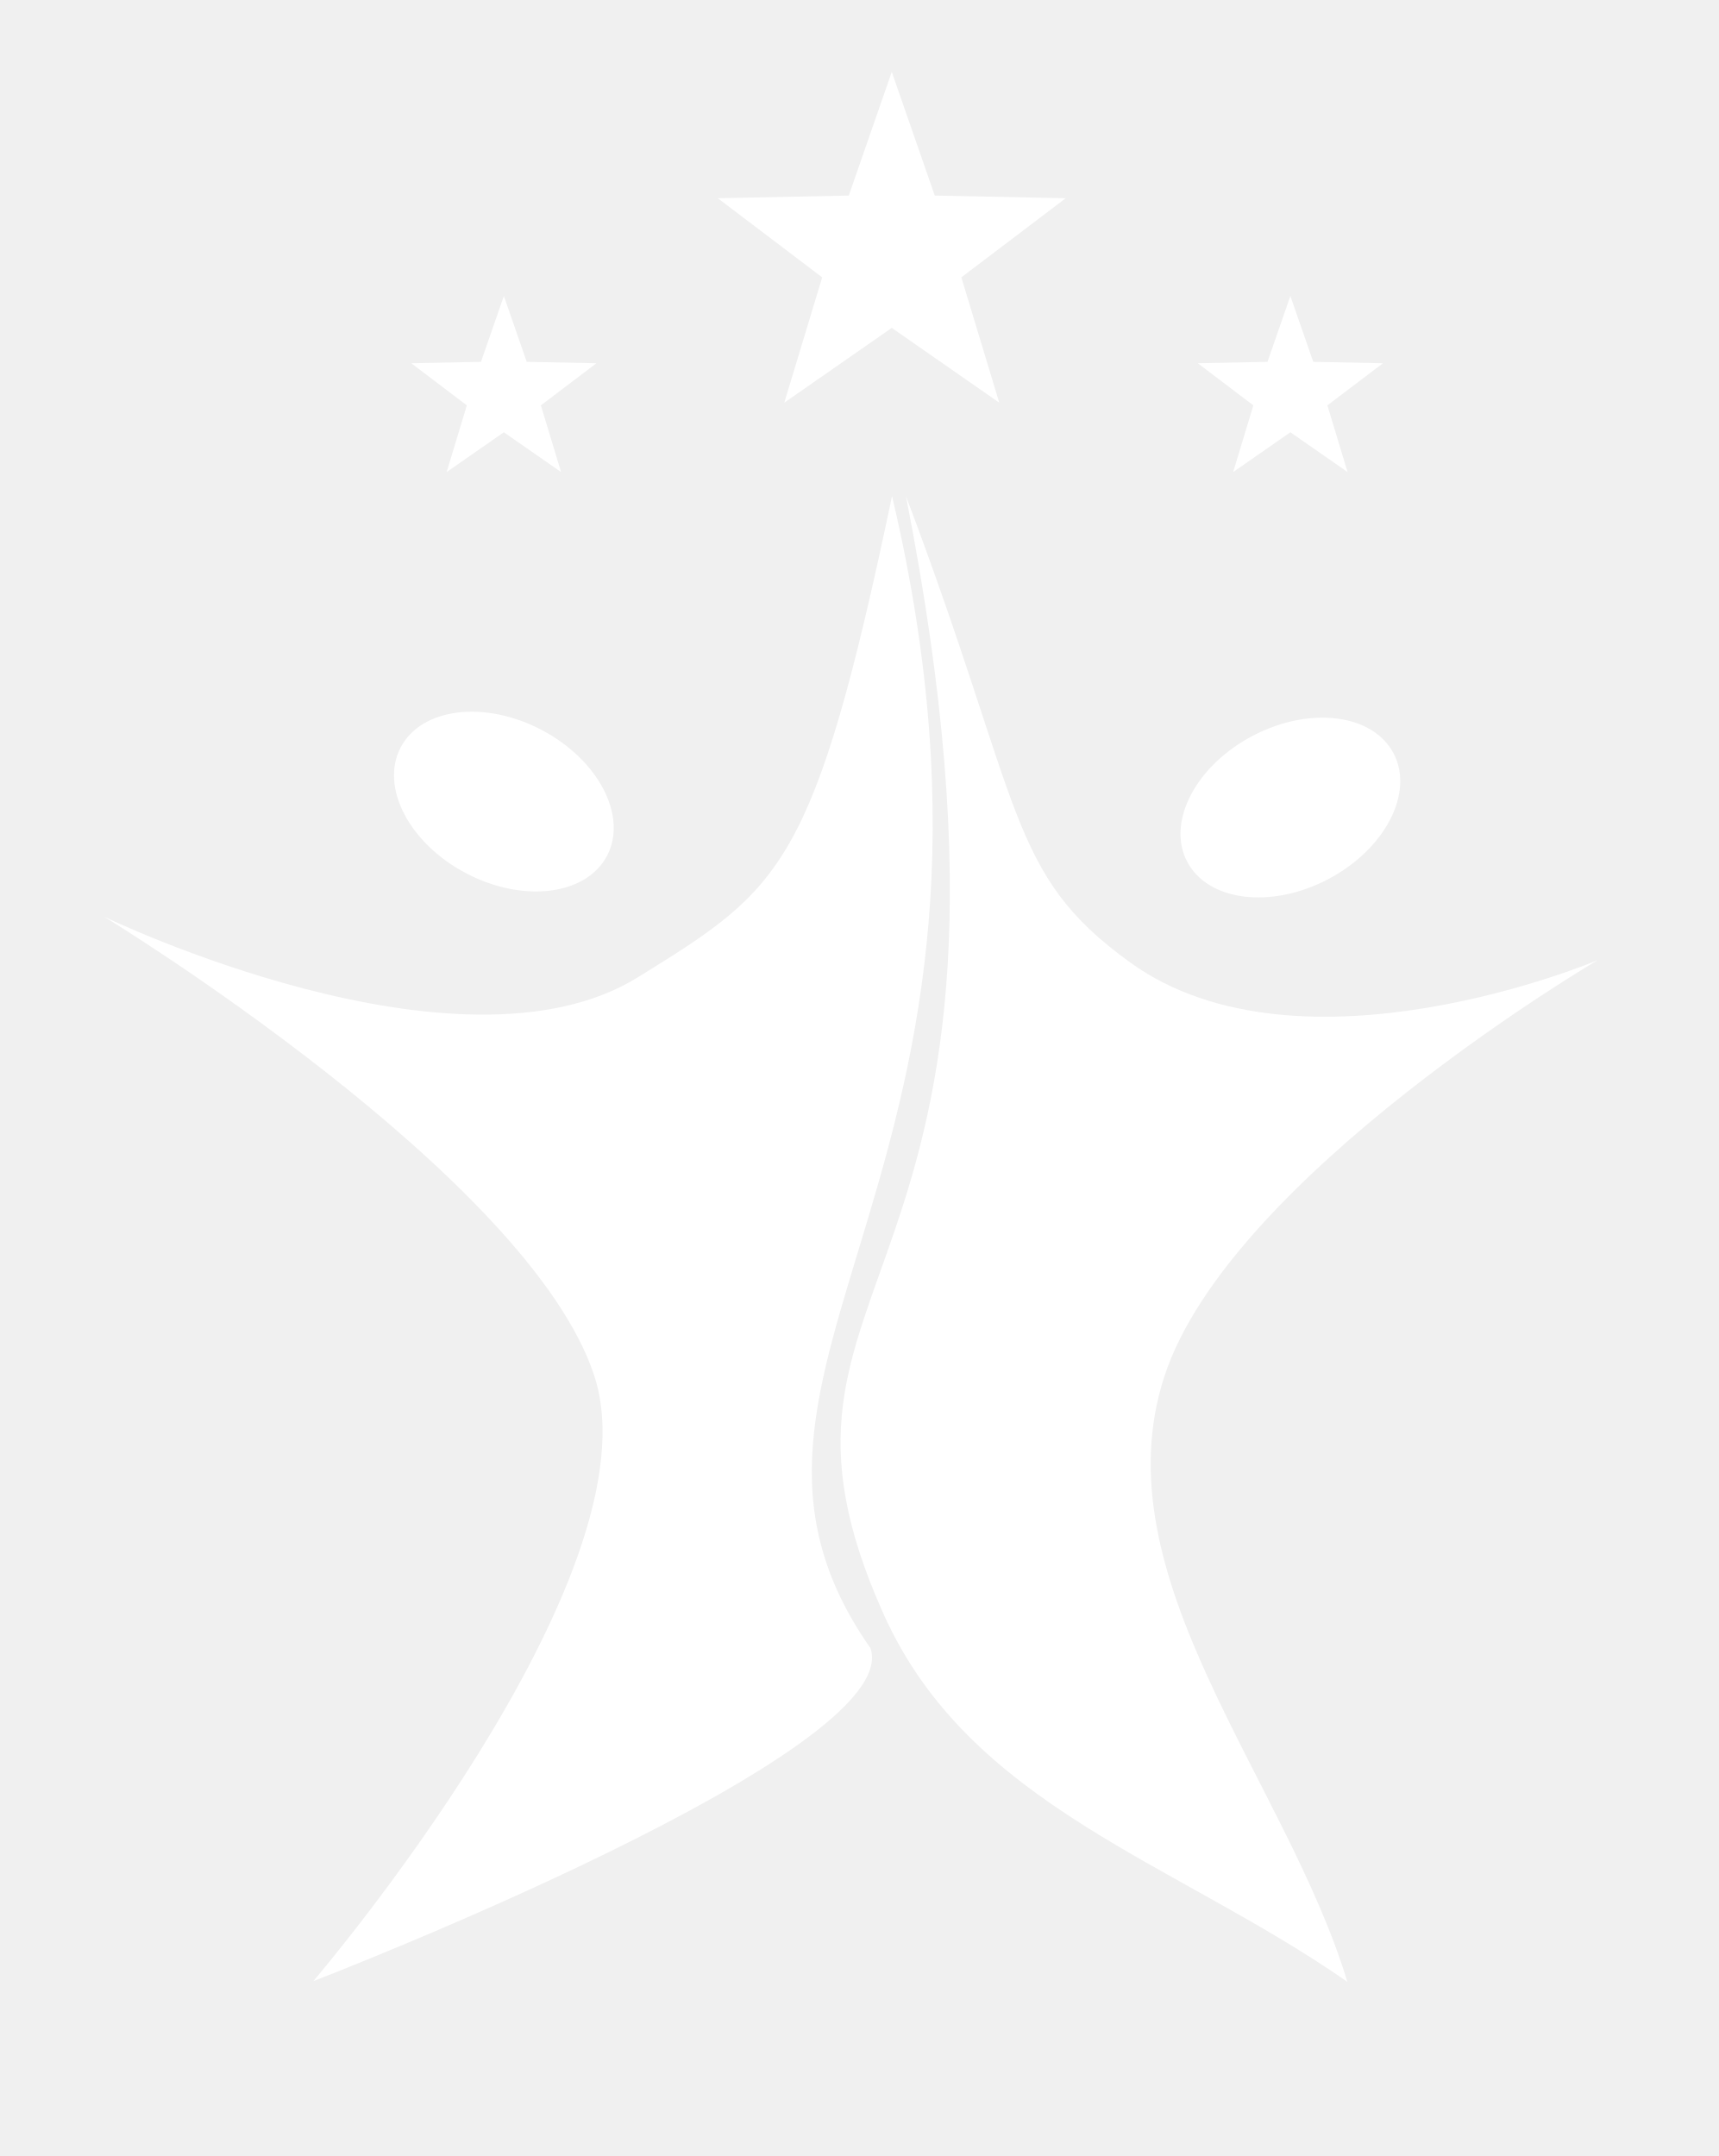
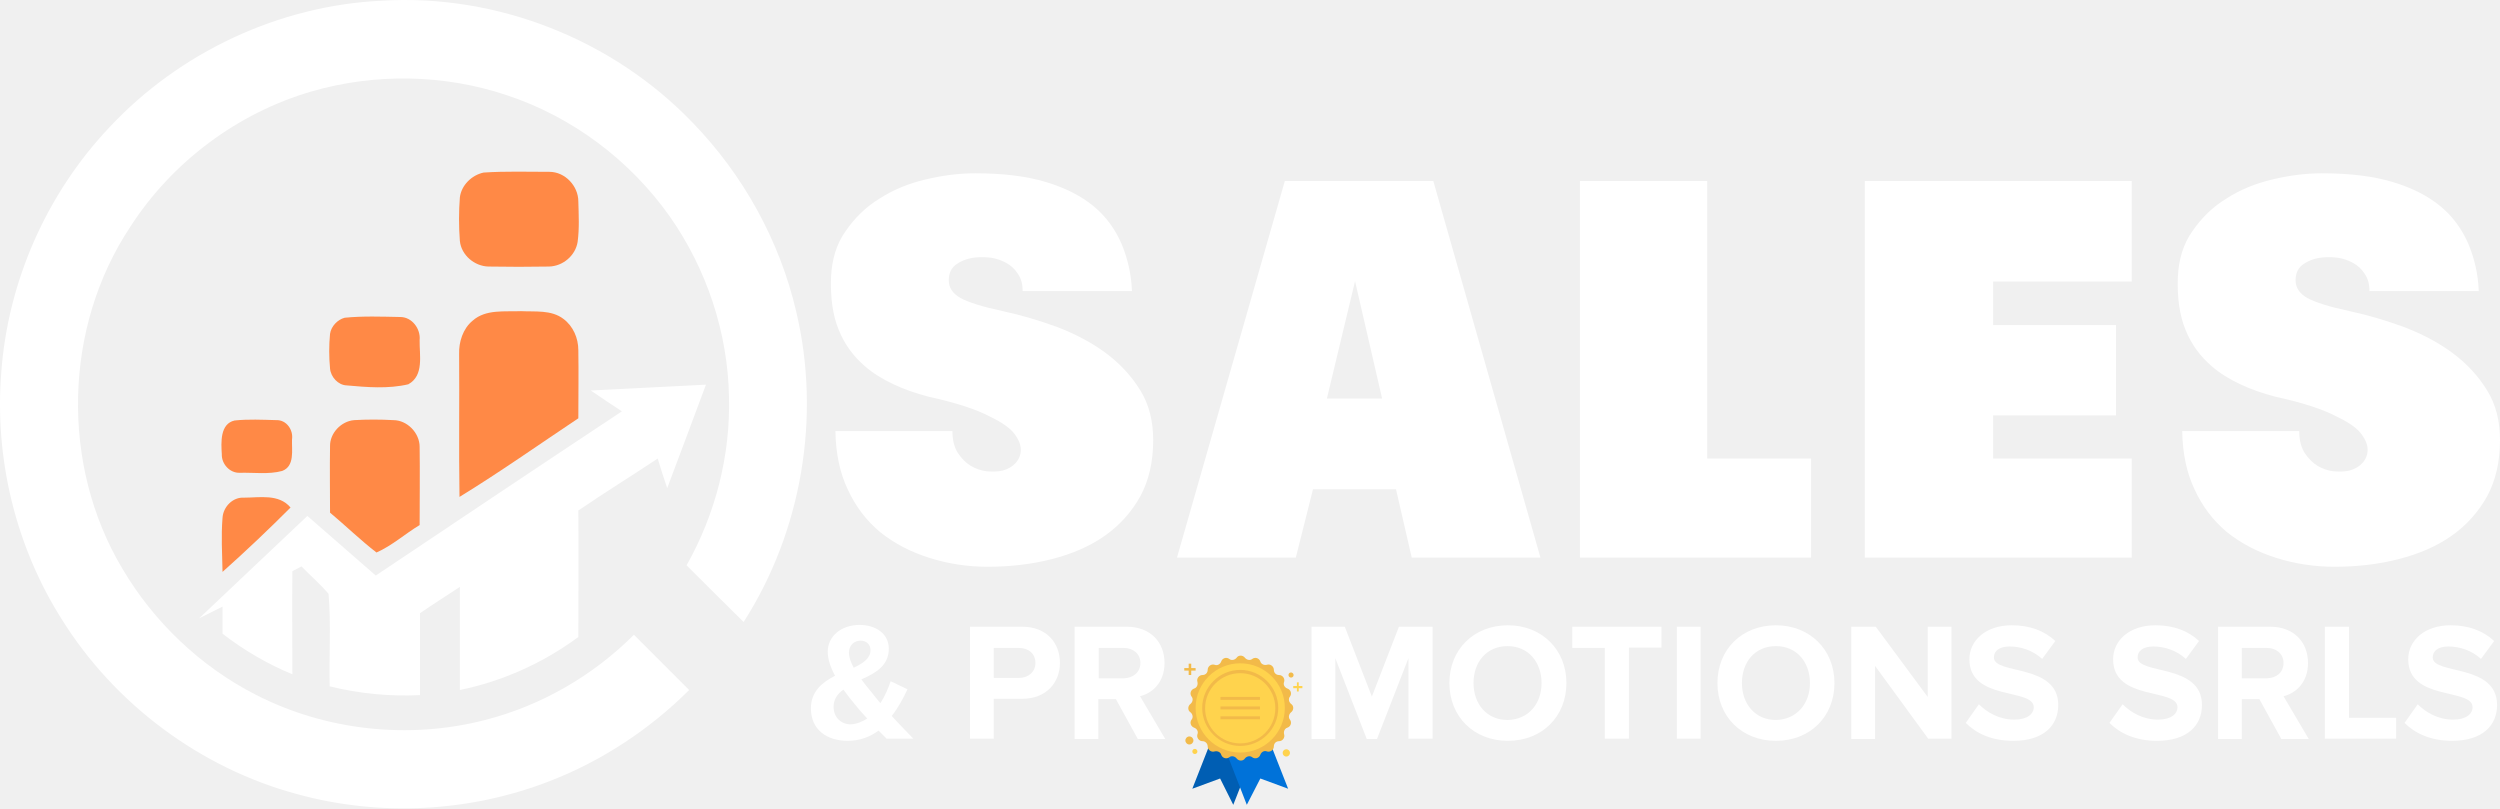
- <svg xmlns="http://www.w3.org/2000/svg" xmlns:xlink="http://www.w3.org/1999/xlink" x="0pt" y="250.65pt" width="184.863pt" height="231.937pt" viewBox="0 250.65 184.863 231.937">
+ <svg xmlns="http://www.w3.org/2000/svg" xmlns:xlink="http://www.w3.org/1999/xlink" x="78.962pt" y="778.946pt" width="682.923pt" height="220.818pt" viewBox="78.962 778.946 682.923 220.818">
  <g id="1">
-     <defs>
-       <g id="2">
-         <defs>
-           <path id="3" d="M95.921,258.385 C95.921,258.385,100.546,271.69,100.546,271.69 C100.546,271.69,114.629,271.977,114.629,271.977 C114.629,271.977,103.404,280.487,103.404,280.487 C103.404,280.487,107.483,293.969,107.483,293.969 C107.483,293.969,95.921,285.923,95.921,285.923 C95.921,285.923,84.359,293.969,84.359,293.969 C84.359,293.969,88.438,280.487,88.438,280.487 C88.438,280.487,77.214,271.977,77.214,271.977 C77.214,271.977,91.297,271.69,91.297,271.69 C91.297,271.69,95.921,258.385,95.921,258.385 z" />
-         </defs>
-         <use xlink:href="#3" style="fill:#ffffff;fill-opacity:1;fill-rule:nonzero;opacity:1;stroke:none;" />
-       </g>
-     </defs>
-     <use xlink:href="#2" />
-     <defs>
-       <g id="4">
-         <defs>
-           <path id="5" d="M93.624,427.946 C72.347,397.556,113.207,377.172,95.95,304.018 C87.536,344.048,84.087,346.206,68.595,355.793 C49.343,367.708,11.2,349.267,11.2,349.267 C11.2,349.267,56.929,377.13,63.934,398.69 C70.939,420.249,33.698,463.779,33.698,463.779 C33.698,463.779,97.541,439.168,93.624,427.946 z" />
-         </defs>
-         <use xlink:href="#5" style="fill:#ffffff;fill-opacity:1;fill-rule:evenodd;opacity:1;stroke:none;" />
-       </g>
-     </defs>
-     <use xlink:href="#4" />
-     <defs>
-       <g id="6">
-         <defs>
-           <path id="7" d="M97.445,304.018 C110.154,337.606,108.315,344.625,121.572,354.195 C139.953,367.463,171.841,353.946,171.841,353.946 C171.841,353.946,132.236,377.196,125.231,398.755 C118.226,420.315,138.359,442.15,144.924,463.848 C126.361,450.931,104.334,444.953,95.058,424.328 C78.014,386.431,114.654,391.572,97.445,304.018 z" />
-         </defs>
-         <use xlink:href="#7" style="fill:#ffffff;fill-opacity:1;fill-rule:evenodd;opacity:1;stroke:none;" />
-       </g>
-     </defs>
-     <use xlink:href="#6" />
-     <defs>
-       <g id="8">
-         <defs>
-           <path id="9" d="M54.196,282.495 C54.196,282.495,56.657,289.576,56.657,289.576 C56.657,289.576,64.152,289.728,64.152,289.728 C64.152,289.728,58.178,294.257,58.178,294.257 C58.178,294.257,60.349,301.433,60.349,301.433 C60.349,301.433,54.196,297.151,54.196,297.151 C54.196,297.151,48.043,301.433,48.043,301.433 C48.043,301.433,50.213,294.257,50.213,294.257 C50.213,294.257,44.24,289.728,44.24,289.728 C44.24,289.728,51.735,289.576,51.735,289.576 C51.735,289.576,54.196,282.495,54.196,282.495 z" />
-         </defs>
-         <use xlink:href="#9" style="fill:#ffffff;fill-opacity:1;fill-rule:nonzero;opacity:1;stroke:none;" />
-       </g>
-     </defs>
-     <use xlink:href="#8" />
-     <defs>
-       <g id="10">
-         <defs>
-           <path id="11" d="M138.795,282.495 C138.795,282.495,141.257,289.576,141.257,289.576 C141.257,289.576,148.752,289.728,148.752,289.728 C148.752,289.728,142.778,294.257,142.778,294.257 C142.778,294.257,144.949,301.433,144.949,301.433 C144.949,301.433,138.795,297.151,138.795,297.151 C138.795,297.151,132.642,301.433,132.642,301.433 C132.642,301.433,134.813,294.257,134.813,294.257 C134.813,294.257,128.839,289.728,128.839,289.728 C128.839,289.728,136.334,289.576,136.334,289.576 C136.334,289.576,138.795,282.495,138.795,282.495 z" />
-         </defs>
-         <use xlink:href="#11" style="fill:#ffffff;fill-opacity:1;fill-rule:nonzero;opacity:1;stroke:none;" />
-       </g>
-     </defs>
-     <use xlink:href="#10" />
-     <defs>
-       <g id="12">
-         <defs>
-           <path id="13" d="M58.246,329.168 C64.376,332.386,67.533,338.448,65.296,342.709 C63.06,346.97,56.277,347.816,50.146,344.598 C44.016,341.38,40.859,335.317,43.096,331.056 C45.332,326.795,52.115,325.95,58.246,329.168 z" />
-         </defs>
-         <use xlink:href="#13" style="fill:#ffffff;fill-opacity:1;fill-rule:evenodd;opacity:1;stroke:none;" />
-       </g>
-     </defs>
-     <use xlink:href="#12" />
-     <defs>
-       <g id="14">
-         <defs>
-           <path id="15" d="M134.746,329.807 C128.615,333.025,125.458,339.088,127.695,343.349 C129.931,347.61,136.714,348.456,142.845,345.238 C148.975,342.02,152.132,335.957,149.896,331.696 C147.659,327.435,140.876,326.59,134.746,329.807 z" />
-         </defs>
-         <use xlink:href="#15" style="fill:#ffffff;fill-opacity:1;fill-rule:evenodd;opacity:1;stroke:none;" />
-       </g>
-     </defs>
-     <use xlink:href="#14" />
+     </g>
+   <g id="2">
+     <defs>
+       <g id="3">
+         <defs>
+           <path id="4" d="M414.157,970.23 C414.157,970.23,404.667,994.404,404.667,994.404 C404.667,994.404,412.259,991.607,412.259,991.607 C412.259,991.607,415.855,998.799,415.855,998.799 C415.855,998.799,425.345,974.625,425.345,974.625 z" />
+         </defs>
+         <use xlink:href="#4" style="fill:#005eb3;fill-opacity:1;fill-rule:evenodd;opacity:1;stroke:none;" />
+       </g>
+     </defs>
+     <use xlink:href="#3" />
+     <defs>
+       <g id="5">
+         <defs>
+           <path id="6" d="M421.349,970.23 C421.349,970.23,430.839,994.404,430.839,994.404 C430.839,994.404,423.247,991.607,423.247,991.607 C423.247,991.607,419.551,998.799,419.551,998.799 C419.551,998.799,410.161,974.625,410.161,974.625 z" />
+         </defs>
+         <use xlink:href="#6" style="fill:#0072d9;fill-opacity:1;fill-rule:evenodd;opacity:1;stroke:none;" />
+       </g>
+     </defs>
+     <use xlink:href="#5" />
+     <defs>
+       <g id="7">
+         <defs>
+           <path id="8" d="M431.638,971.229 C431.638,971.229,431.638,971.229,431.638,971.229 C431.039,970.73,430.839,969.831,431.338,969.231 C431.938,968.432,431.538,967.333,430.639,967.034 C429.84,966.734,429.44,965.935,429.74,965.235 C429.74,965.235,429.74,965.235,429.74,965.235 C430.04,964.336,429.341,963.337,428.342,963.337 C427.542,963.337,426.943,962.738,426.943,961.939 C426.943,960.94,425.944,960.241,425.045,960.54 C424.246,960.74,423.447,960.341,423.247,959.641 C422.947,958.742,421.849,958.343,421.049,958.942 C420.45,959.442,419.551,959.242,419.052,958.642 C418.452,957.843,417.254,957.843,416.754,958.642 C416.255,959.242,415.356,959.442,414.756,958.942 C413.957,958.343,412.858,958.742,412.559,959.641 C412.259,960.44,411.46,960.84,410.76,960.54 C410.76,960.54,410.76,960.54,410.76,960.54 C409.861,960.241,408.862,960.94,408.862,961.939 C408.862,962.738,408.263,963.337,407.464,963.337 C406.465,963.337,405.766,964.336,406.066,965.235 C406.066,965.235,406.066,965.235,406.066,965.235 C406.265,966.035,405.866,966.834,405.166,967.034 C404.267,967.333,403.868,968.432,404.467,969.231 C404.967,969.831,404.767,970.73,404.168,971.229 C404.168,971.229,404.168,971.229,404.168,971.229 C403.368,971.828,403.368,973.027,404.168,973.527 C404.767,974.026,404.967,974.925,404.467,975.524 C403.868,976.324,404.267,977.422,405.166,977.722 C405.966,978.022,406.365,978.821,406.066,979.52 C405.766,980.419,406.465,981.418,407.464,981.418 C408.263,981.418,408.862,982.117,408.862,982.817 C408.862,983.816,409.861,984.515,410.76,984.215 C410.76,984.215,410.76,984.215,410.76,984.215 C411.56,984.015,412.359,984.415,412.559,985.114 C412.858,986.013,413.957,986.413,414.756,985.814 C415.356,985.314,416.255,985.514,416.754,986.113 C416.754,986.113,416.754,986.113,416.754,986.113 C417.353,986.912,418.552,986.912,419.052,986.113 C419.052,986.113,419.052,986.113,419.052,986.113 C419.551,985.514,420.45,985.314,421.049,985.814 C421.849,986.413,422.947,986.013,423.247,985.114 C423.547,984.315,424.346,983.916,425.045,984.215 C425.944,984.515,426.943,983.816,426.943,982.817 C426.943,982.018,427.542,981.418,428.342,981.418 C429.341,981.418,430.04,980.419,429.74,979.52 C429.54,978.721,429.94,977.922,430.639,977.722 C431.538,977.422,431.938,976.324,431.338,975.524 C430.839,974.925,431.039,974.026,431.638,973.527 C431.638,973.527,431.638,973.527,431.638,973.527 C432.437,972.927,432.437,971.729,431.638,971.229 z" />
+         </defs>
+         <use xlink:href="#8" style="fill:#f2ba49;fill-opacity:1;fill-rule:evenodd;opacity:1;stroke:none;" />
+       </g>
+     </defs>
+     <use xlink:href="#7" />
+     <defs>
+       <g id="9">
+         <defs>
+           <path id="10" d="M429.94,972.328 C429.94,979.058,424.484,984.515,417.753,984.515 C411.022,984.515,405.566,979.058,405.566,972.328 C405.566,965.597,411.022,960.141,417.753,960.141 C424.484,960.141,429.94,965.597,429.94,972.328" />
+         </defs>
+         <use xlink:href="#10" style="fill:#ffd34d;fill-opacity:1;fill-rule:evenodd;opacity:1;stroke:none;" />
+       </g>
+     </defs>
+     <use xlink:href="#9" />
+     <g id="11">
+       <defs>
+         <g id="12">
+           <defs>
+             <path id="13" d="M417.753,982.717 C412.059,982.717,407.364,978.022,407.364,972.328 C407.364,966.634,412.059,961.939,417.753,961.939 C423.447,961.939,428.142,966.634,428.142,972.328 C428.142,978.122,423.447,982.717,417.753,982.717 z M417.753,962.838 C412.459,962.838,408.163,967.133,408.163,972.428 C408.163,977.722,412.459,982.017,417.753,982.017 C423.047,982.017,427.343,977.722,427.343,972.428 C427.343,967.133,423.047,962.838,417.753,962.838 z" />
+           </defs>
+           <use xlink:href="#13" style="fill:#f2ba49;fill-opacity:1;fill-rule:evenodd;opacity:1;stroke:none;" />
+         </g>
+       </defs>
+       <use xlink:href="#12" />
+     </g>
+     <g id="14">
+       <defs>
+         <g id="15">
+           <defs>
+             <path id="16" d="M412.359,969.331 C415.955,969.331,419.551,969.331,423.147,969.331 C423.147,969.597,423.147,969.864,423.147,970.13 C419.551,970.13,415.955,970.13,412.359,970.13 C412.359,969.864,412.359,969.597,412.359,969.331 z" />
+           </defs>
+           <use xlink:href="#16" style="fill:#f2ba49;fill-opacity:1;fill-rule:evenodd;opacity:1;stroke:none;" />
+         </g>
+       </defs>
+       <use xlink:href="#15" />
+     </g>
+     <g id="17">
+       <defs>
+         <g id="18">
+           <defs>
+             <path id="19" d="M412.359,971.928 C415.955,971.928,419.551,971.928,423.147,971.928 C423.147,972.195,423.147,972.461,423.147,972.727 C419.551,972.727,415.955,972.727,412.359,972.727 C412.359,972.461,412.359,972.195,412.359,971.928 z" />
+           </defs>
+           <use xlink:href="#19" style="fill:#f2ba49;fill-opacity:1;fill-rule:evenodd;opacity:1;stroke:none;" />
+         </g>
+       </defs>
+       <use xlink:href="#18" />
+     </g>
+     <g id="20">
+       <defs>
+         <g id="21">
+           <defs>
+             <path id="22" d="M412.359,974.625 C415.955,974.625,419.551,974.625,423.147,974.625 C423.147,974.892,423.147,975.158,423.147,975.424 C419.551,975.424,415.955,975.424,412.359,975.424 C412.359,975.158,412.359,974.892,412.359,974.625 z" />
+           </defs>
+           <use xlink:href="#22" style="fill:#f2ba49;fill-opacity:1;fill-rule:evenodd;opacity:1;stroke:none;" />
+         </g>
+       </defs>
+       <use xlink:href="#21" />
+     </g>
+     <defs>
+       <g id="23">
+         <defs>
+           <path id="24" d="M404.367,961.439 C404.367,961.439,404.367,960.241,404.367,960.241 C404.367,960.241,403.668,960.241,403.668,960.241 C403.668,960.241,403.668,961.439,403.668,961.439 C403.668,961.439,402.469,961.439,402.469,961.439 C402.469,961.439,402.469,962.139,402.469,962.139 C402.469,962.139,403.668,962.139,403.668,962.139 C403.668,962.139,403.668,963.337,403.668,963.337 C403.668,963.337,404.367,963.337,404.367,963.337 C404.367,963.337,404.367,962.139,404.367,962.139 C404.367,962.139,405.566,962.139,405.566,962.139 C405.566,962.139,405.566,961.439,405.566,961.439 z" />
+         </defs>
+         <use xlink:href="#24" style="fill:#f2ba49;fill-opacity:1;fill-rule:evenodd;opacity:1;stroke:none;" />
+       </g>
+     </defs>
+     <use xlink:href="#23" />
+     <defs>
+       <g id="25">
+         <defs>
+           <path id="26" d="M433.736,966.334 C433.736,966.334,433.736,965.335,433.736,965.335 C433.736,965.335,433.236,965.335,433.236,965.335 C433.236,965.335,433.236,966.334,433.236,966.334 C433.236,966.334,432.237,966.334,432.237,966.334 C432.237,966.334,432.237,966.934,432.237,966.934 C432.237,966.934,433.236,966.934,433.236,966.934 C433.236,966.934,433.236,967.833,433.236,967.833 C433.236,967.833,433.736,967.833,433.736,967.833 C433.736,967.833,433.736,966.934,433.736,966.934 C433.736,966.934,434.735,966.934,434.735,966.934 C434.735,966.934,434.735,966.334,434.735,966.334 z" />
+         </defs>
+         <use xlink:href="#26" style="fill:#ffd34d;fill-opacity:1;fill-rule:evenodd;opacity:1;stroke:none;" />
+       </g>
+     </defs>
+     <use xlink:href="#25" />
+     <defs>
+       <g id="27">
+         <defs>
+           <path id="28" d="M431.338,984.615 C431.338,985.166,430.891,985.614,430.339,985.614 C429.788,985.614,429.341,985.166,429.341,984.615 C429.341,984.063,429.788,983.616,430.339,983.616 C430.891,983.616,431.338,984.063,431.338,984.615" />
+         </defs>
+         <use xlink:href="#28" style="fill:#ffd34d;fill-opacity:1;fill-rule:evenodd;opacity:1;stroke:none;" />
+       </g>
+     </defs>
+     <use xlink:href="#27" />
+     <defs>
+       <g id="29">
+         <defs>
+           <path id="30" d="M406.065,984.215 C406.065,984.615,405.766,984.914,405.366,984.914 C404.967,984.914,404.667,984.615,404.667,984.215 C404.667,983.816,404.967,983.516,405.366,983.516 C405.766,983.516,406.065,983.915,406.065,984.215 z" />
+         </defs>
+         <use xlink:href="#30" style="fill:#ffd34d;fill-opacity:1;fill-rule:evenodd;opacity:1;stroke:none;" />
+       </g>
+     </defs>
+     <use xlink:href="#29" />
+     <defs>
+       <g id="31">
+         <defs>
+           <path id="32" d="M404.967,981.218 C404.967,981.818,404.467,982.317,403.868,982.317 C403.268,982.317,402.769,981.818,402.769,981.218 C402.769,980.619,403.268,980.12,403.868,980.12 C404.467,980.12,404.967,980.619,404.967,981.218 z" />
+         </defs>
+         <use xlink:href="#32" style="fill:#f2ba49;fill-opacity:1;fill-rule:evenodd;opacity:1;stroke:none;" />
+       </g>
+     </defs>
+     <use xlink:href="#31" />
+     <defs>
+       <g id="33">
+         <defs>
+           <path id="34" d="M432.337,963.337 C432.337,963.737,432.038,964.037,431.638,964.037 C431.239,964.037,430.939,963.737,430.939,963.337 C430.939,962.938,431.238,962.638,431.638,962.638 C431.938,962.638,432.337,962.938,432.337,963.337 z" />
+         </defs>
+         <use xlink:href="#34" style="fill:#f2ba49;fill-opacity:1;fill-rule:evenodd;opacity:1;stroke:none;" />
+       </g>
+     </defs>
+     <use xlink:href="#33" />
+   </g>
+   <g id="35">
+     <g id="36">
+       <defs>
+         <g id="37">
+           <defs>
+             <path id="38" d="M348.727,933.769 C343.333,933.769,338.038,932.97,332.944,931.372 C327.849,929.773,323.354,927.476,319.358,924.279 C315.662,921.183,312.665,917.287,310.568,912.692 C308.37,908.097,307.271,902.802,307.171,896.709 C317.827,896.709,328.482,896.709,339.137,896.709 C339.137,899.206,339.637,901.104,340.635,902.702 C341.634,904.201,342.833,905.4,344.132,906.199 C345.53,906.998,346.929,907.497,348.527,907.697 C350.125,907.797,351.524,907.797,352.822,907.497 C354.321,907.098,355.52,906.398,356.419,905.4 C357.318,904.401,357.817,903.202,357.817,901.803 C357.817,900.405,357.218,899.006,356.119,897.508 C355.02,896.01,352.822,894.411,349.726,892.913 C345.63,890.715,339.936,888.917,332.644,887.319 C329.248,886.42,325.951,885.321,323.054,883.923 C320.057,882.524,317.46,880.926,315.163,878.928 C312.066,876.231,309.669,873.034,308.07,869.038 C306.472,865.143,305.773,860.348,305.973,854.754 C306.172,849.859,307.471,845.564,309.968,842.067 C312.466,838.471,315.462,835.474,319.258,833.177 C322.954,830.779,327.15,829.081,331.745,827.982 C336.34,826.884,340.835,826.284,345.33,826.284 C353.022,826.284,359.415,827.083,364.71,828.682 C370.004,830.28,374.299,832.478,377.696,835.275 C381.092,838.072,383.589,841.568,385.288,845.464 C386.986,849.459,387.985,853.755,388.185,858.45 C378.229,858.45,368.273,858.45,358.317,858.45 C358.317,856.552,357.917,855.053,357.018,853.755 C356.219,852.456,355.12,851.457,353.821,850.758 C352.523,850.059,351.124,849.559,349.726,849.359 C348.227,849.16,346.929,849.16,345.63,849.26 C343.532,849.459,341.834,850.059,340.336,851.058 C338.837,852.057,338.138,853.555,338.138,855.553 C338.138,857.551,339.237,859.149,341.335,860.348 C343.532,861.546,347.328,862.745,352.922,863.944 C358.017,865.043,363.012,866.541,367.906,868.339 C372.801,870.237,377.196,872.535,381.092,875.432 C384.988,878.328,388.085,881.725,390.482,885.621 C392.88,889.516,393.978,894.012,393.978,899.206 C393.978,905.1,392.78,910.194,390.482,914.49 C388.085,918.785,384.888,922.381,380.792,925.278 C376.697,928.175,371.802,930.273,366.308,931.671 C360.914,933.07,354.92,933.769,348.727,933.769 z" />
+           </defs>
+           <use xlink:href="#38" style="fill:#ffffff;fill-opacity:1;fill-rule:evenodd;opacity:1;stroke:none;" />
+         </g>
+       </defs>
+       <use xlink:href="#37" />
+       <defs>
+         <g id="39">
+           <defs>
+             <path id="40" d="M400.471,931.272 C410.294,896.975,420.117,862.679,429.94,828.382 C429.94,828.382,470.496,828.382,470.496,828.382 C480.253,862.679,490.009,896.975,499.765,931.272 C488.044,931.272,476.324,931.272,464.603,931.272 C463.171,925.045,461.739,918.818,460.307,912.592 C452.749,912.592,445.19,912.592,437.632,912.592 C436.067,918.818,434.502,925.045,432.937,931.272 C432.937,931.272,400.471,931.272,400.471,931.272 z M441.428,887.818 C441.428,887.818,456.511,887.818,456.511,887.818 C454.047,877.13,451.583,866.441,449.119,855.753 C449.119,855.753,441.428,887.818,441.428,887.818 z" />
+           </defs>
+           <use xlink:href="#40" style="fill:#ffffff;fill-opacity:1;fill-rule:evenodd;opacity:1;stroke:none;" />
+         </g>
+       </defs>
+       <use xlink:href="#39" />
+       <defs>
+         <g id="41">
+           <defs>
+             <path id="42" d="M510.554,931.272 C510.554,896.975,510.554,862.679,510.554,828.382 C522.141,828.382,533.729,828.382,545.316,828.382 C545.316,828.382,545.316,904.201,545.316,904.201 C554.773,904.201,564.23,904.201,573.686,904.201 C573.686,913.224,573.686,922.248,573.686,931.272 C573.686,931.272,510.554,931.272,510.554,931.272 z" />
+           </defs>
+           <use xlink:href="#42" style="fill:#ffffff;fill-opacity:1;fill-rule:evenodd;opacity:1;stroke:none;" />
+         </g>
+       </defs>
+       <use xlink:href="#41" />
+       <defs>
+         <g id="43">
+           <defs>
+             <path id="44" d="M588.37,931.272 C588.37,896.975,588.37,862.679,588.37,828.382 C588.37,828.382,661.292,828.382,661.292,828.382 C661.292,837.539,661.292,846.696,661.292,855.853 C648.672,855.853,636.053,855.853,623.433,855.853 C623.433,859.815,623.433,863.777,623.433,867.74 C634.621,867.74,645.809,867.74,656.997,867.74 C656.997,875.964,656.997,884.189,656.997,892.413 C645.809,892.413,634.621,892.413,623.433,892.413 C623.433,892.413,623.433,904.201,623.433,904.201 C623.433,904.201,661.292,904.201,661.292,904.201 C661.292,913.224,661.292,922.248,661.292,931.272 C661.292,931.272,588.37,931.272,588.37,931.272 z" />
+           </defs>
+           <use xlink:href="#44" style="fill:#ffffff;fill-opacity:1;fill-rule:evenodd;opacity:1;stroke:none;" />
+         </g>
+       </defs>
+       <use xlink:href="#43" />
+       <defs>
+         <g id="45">
+           <defs>
+             <path id="46" d="M716.633,933.769 C711.239,933.769,705.945,932.97,700.85,931.372 C695.755,929.773,691.26,927.476,687.265,924.279 C683.569,921.183,680.572,917.287,678.474,912.692 C676.276,908.097,675.178,902.802,675.078,896.709 C685.733,896.709,696.388,896.709,707.043,896.709 C707.043,899.206,707.543,901.104,708.542,902.702 C709.541,904.201,710.739,905.4,712.038,906.199 C713.437,906.998,714.835,907.497,716.433,907.697 C718.032,907.797,719.43,907.797,720.729,907.497 C722.227,907.098,723.426,906.398,724.325,905.4 C725.224,904.401,725.723,903.202,725.723,901.803 C725.723,900.405,725.124,899.006,724.025,897.508 C722.926,896.01,720.729,894.411,717.632,892.913 C713.536,890.715,707.843,888.917,700.55,887.319 C697.154,886.42,693.857,885.321,690.961,883.923 C687.964,882.524,685.367,880.926,683.069,878.928 C679.972,876.231,677.575,873.034,675.977,869.038 C674.378,865.143,673.679,860.348,673.879,854.754 C674.079,849.859,675.377,845.564,677.875,842.067 C680.372,838.471,683.369,835.474,687.165,833.177 C690.861,830.779,695.056,829.081,699.651,827.982 C704.246,826.884,708.742,826.284,713.237,826.284 C720.929,826.284,727.322,827.083,732.616,828.682 C737.91,830.28,742.206,832.478,745.602,835.275 C748.999,838.072,751.496,841.568,753.194,845.464 C754.892,849.459,755.891,853.755,756.091,858.45 C746.135,858.45,736.179,858.45,726.223,858.45 C726.223,856.552,725.823,855.053,724.924,853.755 C724.125,852.456,723.026,851.457,721.728,850.758 C720.429,850.059,719.031,849.559,717.632,849.359 C716.134,849.16,714.735,849.16,713.536,849.26 C711.439,849.459,709.741,850.059,708.242,851.058 C706.744,852.057,706.045,853.555,706.045,855.553 C706.045,857.551,707.143,859.149,709.241,860.348 C711.439,861.546,715.235,862.745,720.829,863.944 C725.923,865.043,730.918,866.541,735.813,868.339 C740.707,870.237,745.103,872.535,748.999,875.432 C752.894,878.328,755.991,881.725,758.389,885.621 C760.786,889.516,761.885,894.012,761.885,899.206 C761.885,905.1,760.686,910.194,758.389,914.49 C755.991,918.785,752.795,922.381,748.699,925.278 C744.603,928.175,739.708,930.273,734.214,931.671 C728.82,933.07,722.926,933.769,716.633,933.769 z" />
+           </defs>
+           <use xlink:href="#46" style="fill:#ffffff;fill-opacity:1;fill-rule:evenodd;opacity:1;stroke:none;" />
+         </g>
+       </defs>
+       <use xlink:href="#45" />
+     </g>
+     <g id="47">
+       <defs>
+         <g id="48">
+           <defs>
+             <path id="49" d="M321.256,980.819 C320.657,980.219,319.858,979.42,318.959,978.521 C316.661,980.219,313.864,981.318,310.568,981.318 C304.974,981.318,300.478,978.421,300.478,972.428 C300.478,967.833,303.575,965.335,307.071,963.537 C305.873,961.34,305.074,959.042,305.074,956.944 C305.074,952.849,308.67,949.652,313.764,949.652 C318.06,949.652,321.756,951.95,321.756,956.145 C321.756,960.84,318.06,962.838,314.264,964.536 C315.163,965.735,316.062,966.934,316.861,967.833 C317.76,968.931,318.559,970.03,319.458,971.029 C320.757,969.031,321.656,966.834,322.255,965.036 C323.787,965.768,325.319,966.501,326.85,967.233 C325.751,969.631,324.353,972.228,322.555,974.526 C324.353,976.523,326.351,978.521,328.449,980.719 C328.449,980.719,321.256,980.719,321.256,980.719 z M315.862,975.225 C314.464,973.726,313.165,972.228,312.466,971.329 C311.467,970.13,310.368,968.732,309.369,967.333 C307.771,968.432,306.672,969.93,306.672,972.028 C306.672,975.025,308.869,976.823,311.367,976.823 C312.965,976.723,314.464,976.124,315.862,975.225 z M312.166,961.34 C314.763,960.141,316.761,958.742,316.761,956.545 C316.761,954.946,315.562,953.948,314.064,953.948 C312.266,953.948,310.867,955.246,310.867,957.244 C310.867,958.443,311.367,959.841,312.166,961.34 z" />
+           </defs>
+           <use xlink:href="#49" style="fill:#ffffff;fill-opacity:1;fill-rule:evenodd;opacity:1;stroke:none;" />
+         </g>
+       </defs>
+       <use xlink:href="#48" />
+       <defs>
+         <g id="50">
+           <defs>
+             <path id="51" d="M343.932,980.819 C343.932,980.819,343.932,950.152,343.932,950.152 C348.694,950.152,353.455,950.152,358.217,950.152 C364.91,950.152,368.506,954.647,368.506,960.041 C368.506,965.335,364.81,969.831,358.217,969.831 C355.619,969.831,353.022,969.831,350.425,969.831 C350.425,973.46,350.425,977.089,350.425,980.719 C350.425,980.719,343.932,980.719,343.932,980.719 z M361.813,960.041 C361.813,957.444,359.815,955.945,357.318,955.945 C355.02,955.945,352.723,955.945,350.425,955.945 C350.425,958.676,350.425,961.406,350.425,964.137 C352.723,964.137,355.02,964.137,357.318,964.137 C359.815,964.137,361.813,962.538,361.813,960.041 z" />
+           </defs>
+           <use xlink:href="#51" style="fill:#ffffff;fill-opacity:1;fill-rule:evenodd;opacity:1;stroke:none;" />
+         </g>
+       </defs>
+       <use xlink:href="#50" />
+       <defs>
+         <g id="52">
+           <defs>
+             <path id="53" d="M389.783,980.819 C387.785,977.189,385.787,973.56,383.789,969.93 C382.191,969.93,380.593,969.93,378.994,969.93 C378.994,973.56,378.994,977.189,378.994,980.819 C376.83,980.819,374.666,980.819,372.501,980.819 C372.501,980.819,372.501,950.152,372.501,950.152 C377.263,950.152,382.025,950.152,386.786,950.152 C393.179,950.152,397.075,954.347,397.075,960.041 C397.075,965.435,393.679,968.332,390.382,969.131 C392.68,973.027,394.977,976.923,397.275,980.819 C397.275,980.819,389.783,980.819,389.783,980.819 z M390.482,960.041 C390.482,957.544,388.484,955.945,385.987,955.945 C383.689,955.945,381.392,955.945,379.094,955.945 C379.094,958.709,379.094,961.473,379.094,964.237 C381.392,964.237,383.689,964.237,385.987,964.237 C388.484,964.137,390.482,962.638,390.482,960.041 z" />
+           </defs>
+           <use xlink:href="#53" style="fill:#ffffff;fill-opacity:1;fill-rule:evenodd;opacity:1;stroke:none;" />
+         </g>
+       </defs>
+       <use xlink:href="#52" />
+       <defs>
+         <g id="54">
+           <defs>
+             <path id="55" d="M463.704,980.819 C463.704,973.46,463.704,966.101,463.704,958.742 C460.84,966.101,457.977,973.46,455.113,980.819 C454.181,980.819,453.248,980.819,452.316,980.819 C449.452,973.46,446.589,966.101,443.725,958.742 C443.725,966.101,443.725,973.46,443.725,980.819 C441.561,980.819,439.396,980.819,437.232,980.819 C437.232,980.819,437.232,950.152,437.232,950.152 C440.262,950.152,443.292,950.152,446.322,950.152 C448.786,956.511,451.25,962.871,453.714,969.231 C456.178,962.871,458.643,956.511,461.107,950.152 C464.17,950.152,467.233,950.152,470.297,950.152 C470.297,960.341,470.297,970.53,470.297,980.719 C470.297,980.719,463.704,980.719,463.704,980.719 z" />
+           </defs>
+           <use xlink:href="#55" style="fill:#ffffff;fill-opacity:1;fill-rule:evenodd;opacity:1;stroke:none;" />
+         </g>
+       </defs>
+       <use xlink:href="#54" />
+       <defs>
+         <g id="56">
+           <defs>
+             <path id="57" d="M474.892,965.535 C474.892,956.345,481.585,949.752,490.875,949.752 C500.065,949.752,506.858,956.345,506.858,965.535 C506.858,974.725,500.165,981.318,490.875,981.318 C481.585,981.318,474.892,974.725,474.892,965.535 z M500.065,965.535 C500.065,959.841,496.469,955.446,490.775,955.446 C485.081,955.446,481.485,959.741,481.485,965.535 C481.485,971.229,485.081,975.624,490.775,975.624 C496.469,975.524,500.065,971.229,500.065,965.535 z" />
+           </defs>
+           <use xlink:href="#57" style="fill:#ffffff;fill-opacity:1;fill-rule:evenodd;opacity:1;stroke:none;" />
+         </g>
+       </defs>
+       <use xlink:href="#56" />
+       <defs>
+         <g id="58">
+           <defs>
+             <path id="59" d="M517.346,980.819 C517.346,972.528,517.346,964.237,517.346,955.945 C517.346,955.945,508.456,955.945,508.456,955.945 C508.456,955.945,508.456,950.152,508.456,950.152 C516.581,950.152,524.705,950.152,532.83,950.152 C532.83,952.05,532.83,953.948,532.83,955.845 C529.866,955.845,526.903,955.845,523.939,955.845 C523.939,964.137,523.939,972.428,523.939,980.719 C523.939,980.719,517.346,980.719,517.346,980.719 z" />
+           </defs>
+           <use xlink:href="#59" style="fill:#ffffff;fill-opacity:1;fill-rule:evenodd;opacity:1;stroke:none;" />
+         </g>
+       </defs>
+       <use xlink:href="#58" />
+       <defs>
+         <g id="60">
+           <defs>
+             <path id="61" d="M537.025,980.819 C537.025,980.819,537.025,950.152,537.025,950.152 C539.19,950.152,541.354,950.152,543.518,950.152 C543.518,960.341,543.518,970.53,543.518,980.719 C543.518,980.719,537.025,980.719,537.025,980.719 z" />
+           </defs>
+           <use xlink:href="#61" style="fill:#ffffff;fill-opacity:1;fill-rule:evenodd;opacity:1;stroke:none;" />
+         </g>
+       </defs>
+       <use xlink:href="#60" />
+       <defs>
+         <g id="62">
+           <defs>
+             <path id="63" d="M548.113,965.535 C548.113,956.345,554.806,949.752,564.096,949.752 C573.286,949.752,580.079,956.345,580.079,965.535 C580.079,974.725,573.386,981.318,564.096,981.318 C554.806,981.318,548.113,974.725,548.113,965.535 z M573.386,965.535 C573.386,959.841,569.79,955.446,564.096,955.446 C558.402,955.446,554.806,959.741,554.806,965.535 C554.806,971.229,558.402,975.624,564.096,975.624 C569.69,975.524,573.386,971.229,573.386,965.535 z" />
+           </defs>
+           <use xlink:href="#63" style="fill:#ffffff;fill-opacity:1;fill-rule:evenodd;opacity:1;stroke:none;" />
+         </g>
+       </defs>
+       <use xlink:href="#62" />
+       <defs>
+         <g id="64">
+           <defs>
+             <path id="65" d="M605.752,980.819 C600.89,974.159,596.029,967.5,591.167,960.84 C591.167,967.5,591.167,974.159,591.167,980.819 C589.003,980.819,586.839,980.819,584.674,980.819 C584.674,980.819,584.674,950.152,584.674,950.152 C586.905,950.152,589.136,950.152,591.367,950.152 C596.095,956.545,600.824,962.938,605.552,969.331 C605.552,969.331,605.552,950.152,605.552,950.152 C607.716,950.152,609.881,950.152,612.045,950.152 C612.045,960.341,612.045,970.53,612.045,980.719 C612.045,980.719,605.752,980.719,605.752,980.719 z" />
+           </defs>
+           <use xlink:href="#65" style="fill:#ffffff;fill-opacity:1;fill-rule:evenodd;opacity:1;stroke:none;" />
+         </g>
+       </defs>
+       <use xlink:href="#64" />
+       <defs>
+         <g id="66">
+           <defs>
+             <path id="67" d="M615.941,976.423 C617.14,974.725,618.338,973.027,619.537,971.329 C621.735,973.527,625.031,975.524,629.227,975.524 C632.823,975.524,634.521,973.926,634.521,972.128 C634.521,966.834,616.94,970.53,616.94,959.042 C616.94,953.948,621.335,949.752,628.527,949.752 C633.422,949.752,637.418,951.25,640.415,954.047 C639.216,955.679,638.017,957.311,636.819,958.942 C634.321,956.645,631.025,955.546,627.928,955.546 C625.131,955.546,623.633,956.745,623.633,958.543 C623.633,963.337,641.214,960.141,641.214,971.529 C641.214,977.123,637.218,981.318,628.927,981.318 C623.033,981.318,618.838,979.32,615.941,976.423 z" />
+           </defs>
+           <use xlink:href="#67" style="fill:#ffffff;fill-opacity:1;fill-rule:evenodd;opacity:1;stroke:none;" />
+         </g>
+       </defs>
+       <use xlink:href="#66" />
+       <defs>
+         <g id="68">
+           <defs>
+             <path id="69" d="M655.199,976.423 C656.398,974.725,657.596,973.027,658.795,971.329 C660.993,973.527,664.289,975.524,668.485,975.524 C672.081,975.524,673.779,973.926,673.779,972.128 C673.779,966.834,656.198,970.53,656.198,959.042 C656.198,953.948,660.593,949.752,667.785,949.752 C672.68,949.752,676.676,951.25,679.673,954.047 C678.474,955.679,677.275,957.311,676.077,958.942 C673.579,956.645,670.283,955.546,667.186,955.546 C664.389,955.546,662.891,956.745,662.891,958.543 C662.891,963.337,680.472,960.141,680.472,971.529 C680.472,977.123,676.476,981.318,668.185,981.318 C662.391,981.318,658.096,979.32,655.199,976.423 z" />
+           </defs>
+           <use xlink:href="#69" style="fill:#ffffff;fill-opacity:1;fill-rule:evenodd;opacity:1;stroke:none;" />
+         </g>
+       </defs>
+       <use xlink:href="#68" />
+       <defs>
+         <g id="70">
+           <defs>
+             <path id="71" d="M702.149,980.819 C700.151,977.189,698.153,973.56,696.155,969.93 C694.557,969.93,692.958,969.93,691.36,969.93 C691.36,973.56,691.36,977.189,691.36,980.819 C689.196,980.819,687.031,980.819,684.867,980.819 C684.867,980.819,684.867,950.152,684.867,950.152 C689.629,950.152,694.39,950.152,699.152,950.152 C705.545,950.152,709.441,954.347,709.441,960.041 C709.441,965.435,706.044,968.332,702.748,969.131 C705.045,973.027,707.343,976.923,709.641,980.819 C709.641,980.819,702.149,980.819,702.149,980.819 z M702.748,960.041 C702.748,957.544,700.75,955.945,698.253,955.945 C695.955,955.945,693.658,955.945,691.36,955.945 C691.36,958.709,691.36,961.473,691.36,964.237 C693.658,964.237,695.955,964.237,698.253,964.237 C700.85,964.137,702.748,962.638,702.748,960.041 z" />
+           </defs>
+           <use xlink:href="#71" style="fill:#ffffff;fill-opacity:1;fill-rule:evenodd;opacity:1;stroke:none;" />
+         </g>
+       </defs>
+       <use xlink:href="#70" />
+       <defs>
+         <g id="72">
+           <defs>
+             <path id="73" d="M714.036,980.819 C714.036,980.819,714.036,950.152,714.036,950.152 C716.234,950.152,718.431,950.152,720.629,950.152 C720.629,958.443,720.629,966.734,720.629,975.025 C724.924,975.025,729.22,975.025,733.515,975.025 C733.515,976.923,733.515,978.821,733.515,980.719 C733.515,980.719,714.036,980.719,714.036,980.719 z" />
+           </defs>
+           <use xlink:href="#73" style="fill:#ffffff;fill-opacity:1;fill-rule:evenodd;opacity:1;stroke:none;" />
+         </g>
+       </defs>
+       <use xlink:href="#72" />
+       <defs>
+         <g id="74">
+           <defs>
+             <path id="75" d="M735.813,976.423 C737.011,974.725,738.21,973.027,739.409,971.329 C741.606,973.527,744.903,975.524,749.098,975.524 C752.695,975.524,754.393,973.926,754.393,972.128 C754.393,966.834,736.812,970.53,736.812,959.042 C736.812,953.948,741.207,949.752,748.399,949.752 C753.294,949.752,757.29,951.25,760.286,954.047 C759.088,955.679,757.889,957.311,756.69,958.942 C754.193,956.645,750.896,955.546,747.8,955.546 C745.003,955.546,743.504,956.745,743.504,958.543 C743.504,963.337,761.086,960.141,761.086,971.529 C761.086,977.123,757.09,981.318,748.799,981.318 C743.005,981.318,738.709,979.32,735.813,976.423 z" />
+           </defs>
+           <use xlink:href="#75" style="fill:#ffffff;fill-opacity:1;fill-rule:evenodd;opacity:1;stroke:none;" />
+         </g>
+       </defs>
+       <use xlink:href="#74" />
+     </g>
+     <g id="76">
+       <defs>
+         <g id="77">
+           <defs>
+             <path id="78" d="M108.784,813.797 C127.963,793.22,155.234,780.433,183.304,779.135 C214.67,777.237,246.336,789.723,268.113,812.399 C281.998,826.684,291.988,844.764,296.483,864.144 C303.275,892.813,297.981,924.079,282.098,948.853 C276.904,943.758,271.709,938.564,266.515,933.369 C274.406,919.384,278.502,903.402,278.102,887.419 C277.803,869.837,272.009,852.456,261.92,838.071 C251.031,822.688,235.248,810.801,217.267,804.907 C200.186,799.213,181.406,798.913,164.124,803.908 C143.846,809.802,125.965,823.187,114.577,840.868 C96.297,868.339,95.498,905.999,112.38,934.268 C120.971,948.853,133.757,961.04,148.841,968.732 C167.92,978.521,190.696,981.018,211.474,975.624 C226.757,971.728,240.942,963.537,252.13,952.349 C257.125,957.344,262.219,962.438,267.214,967.433 C256.426,978.221,243.34,986.812,229.155,992.306 C207.378,1000.8,182.804,1002.1,160.229,995.903 C133.757,988.81,110.282,971.329,95.797,948.054 C83.211,928.175,77.417,904.101,79.315,880.626 C81.113,855.853,91.702,831.878,108.784,813.797 z" />
+           </defs>
+           <use xlink:href="#78" style="fill:#ffffff;fill-opacity:1;fill-rule:evenodd;opacity:1;stroke:none;" />
+         </g>
+       </defs>
+       <use xlink:href="#77" />
+     </g>
+     <g id="79">
+       <defs>
+         <g id="80">
+           <defs>
+             <path id="81" d="M240.343,885.621 C250.832,885.121,261.32,884.522,271.809,884.022 C268.313,893.512,264.717,902.902,261.22,912.292 C260.321,909.595,259.422,906.898,258.623,904.201 C251.431,908.996,244.139,913.491,236.946,918.386 C237.046,929.873,236.946,941.461,236.946,952.949 C227.357,960.041,216.269,965.036,204.581,967.433 C204.581,958.043,204.581,948.653,204.581,939.263 C200.985,941.661,197.289,943.958,193.693,946.456 C193.693,953.948,193.693,961.34,193.693,968.832 C185.402,969.231,177.11,968.432,169.019,966.434 C168.819,958.043,169.419,949.552,168.719,941.161 C166.422,938.464,163.725,936.167,161.327,933.669 C160.728,933.969,159.429,934.668,158.83,934.968 C158.73,944.358,158.83,953.748,158.83,963.138 C152.037,960.341,145.544,956.545,139.75,952.05 C139.75,949.552,139.75,947.055,139.75,944.658 C137.653,945.756,135.455,946.755,133.357,947.854 C143.247,938.464,153.136,929.174,162.926,919.884 C169.119,925.278,175.412,930.772,181.606,936.167 C203.982,921.183,226.358,906.199,248.834,891.315 C245.937,889.417,243.14,887.519,240.343,885.621 z" />
+           </defs>
+           <use xlink:href="#81" style="fill:#ffffff;fill-opacity:1;fill-rule:evenodd;opacity:1;stroke:none;" />
+         </g>
+       </defs>
+       <use xlink:href="#80" />
+     </g>
+     <g id="82">
+       <defs>
+         <g id="83">
+           <defs>
+             <path id="84" d="M211.074,826.084 C217.068,825.685,223.061,825.885,229.055,825.885 C233.35,825.885,236.946,829.78,236.946,833.976 C237.046,837.672,237.246,841.368,236.747,845.064 C236.147,848.76,232.751,851.657,228.955,851.757 C223.461,851.857,217.867,851.857,212.373,851.757 C208.577,851.657,204.981,848.66,204.581,844.764 C204.281,840.769,204.281,836.773,204.581,832.877 C204.981,829.581,207.778,826.784,211.074,826.084 z" />
+           </defs>
+           <use xlink:href="#84" style="fill:#ff8946;fill-opacity:1;fill-rule:evenodd;opacity:1;stroke:none;" />
+         </g>
+       </defs>
+       <use xlink:href="#83" />
+     </g>
+     <g id="85">
+       <defs>
+         <g id="86">
+           <defs>
+             <path id="87" d="M208.077,866.541 C211.673,863.344,216.868,864.144,221.263,863.944 C225.159,864.144,229.554,863.544,232.851,866.042 C235.548,868.039,236.946,871.336,236.946,874.632 C237.046,880.826,236.946,887.019,236.946,893.212 C226.158,900.405,215.569,907.897,204.481,914.689 C204.281,901.703,204.481,888.717,204.381,875.631 C204.281,872.435,205.38,868.739,208.077,866.541 z" />
+           </defs>
+           <use xlink:href="#87" style="fill:#ff8946;fill-opacity:1;fill-rule:evenodd;opacity:1;stroke:none;" />
+         </g>
+       </defs>
+       <use xlink:href="#86" />
+     </g>
+     <g id="88">
+       <defs>
+         <g id="89">
+           <defs>
+             <path id="90" d="M173.115,865.742 C178.109,865.242,183.204,865.442,188.298,865.542 C191.495,865.542,193.893,868.739,193.593,871.835 C193.493,875.831,194.891,881.525,190.496,883.922 C185.002,885.221,179.208,884.721,173.614,884.222 C171.317,884.122,169.319,881.924,169.119,879.627 C168.819,876.43,168.819,873.234,169.119,870.137 C169.419,868.039,171.217,866.241,173.115,865.742 z" />
+           </defs>
+           <use xlink:href="#90" style="fill:#ff8946;fill-opacity:1;fill-rule:evenodd;opacity:1;stroke:none;" />
+         </g>
+       </defs>
+       <use xlink:href="#89" />
+     </g>
+     <g id="91">
+       <defs>
+         <g id="92">
+           <defs>
+             <path id="93" d="M143.047,893.812 C146.843,893.412,150.639,893.612,154.435,893.712 C157.232,893.612,159.13,896.409,158.73,899.006 C158.63,901.903,159.529,906.299,156.033,907.597 C152.337,908.596,148.341,907.997,144.445,908.097 C141.748,908.196,139.451,905.699,139.551,903.002 C139.351,899.805,139.051,894.711,143.047,893.812 z" />
+           </defs>
+           <use xlink:href="#93" style="fill:#ff8946;fill-opacity:1;fill-rule:evenodd;opacity:1;stroke:none;" />
+         </g>
+       </defs>
+       <use xlink:href="#92" />
+     </g>
+     <g id="94">
+       <defs>
+         <g id="95">
+           <defs>
+             <path id="96" d="M169.119,900.904 C169.019,897.308,172.116,894.012,175.712,893.712 C179.208,893.512,182.804,893.512,186.401,893.712 C190.196,893.712,193.593,897.208,193.593,901.004 C193.693,908.097,193.593,915.289,193.593,922.381 C189.597,924.779,186.101,927.975,181.805,929.873 C177.41,926.477,173.414,922.581,169.119,918.985 C169.119,912.991,169.019,906.998,169.119,900.904 z" />
+           </defs>
+           <use xlink:href="#96" style="fill:#ff8946;fill-opacity:1;fill-rule:evenodd;opacity:1;stroke:none;" />
+         </g>
+       </defs>
+       <use xlink:href="#95" />
+     </g>
+     <g id="97">
+       <defs>
+         <g id="98">
+           <defs>
+             <path id="99" d="M139.75,920.383 C139.95,917.387,142.547,914.69,145.644,914.889 C149.94,914.889,155.134,913.791,158.331,917.586 C152.337,923.58,146.144,929.474,139.75,935.168 C139.651,930.173,139.351,925.278,139.75,920.383 z" />
+           </defs>
+           <use xlink:href="#99" style="fill:#ff8946;fill-opacity:1;fill-rule:evenodd;opacity:1;stroke:none;" />
+         </g>
+       </defs>
+       <use xlink:href="#98" />
+     </g>
  </g>
</svg>
